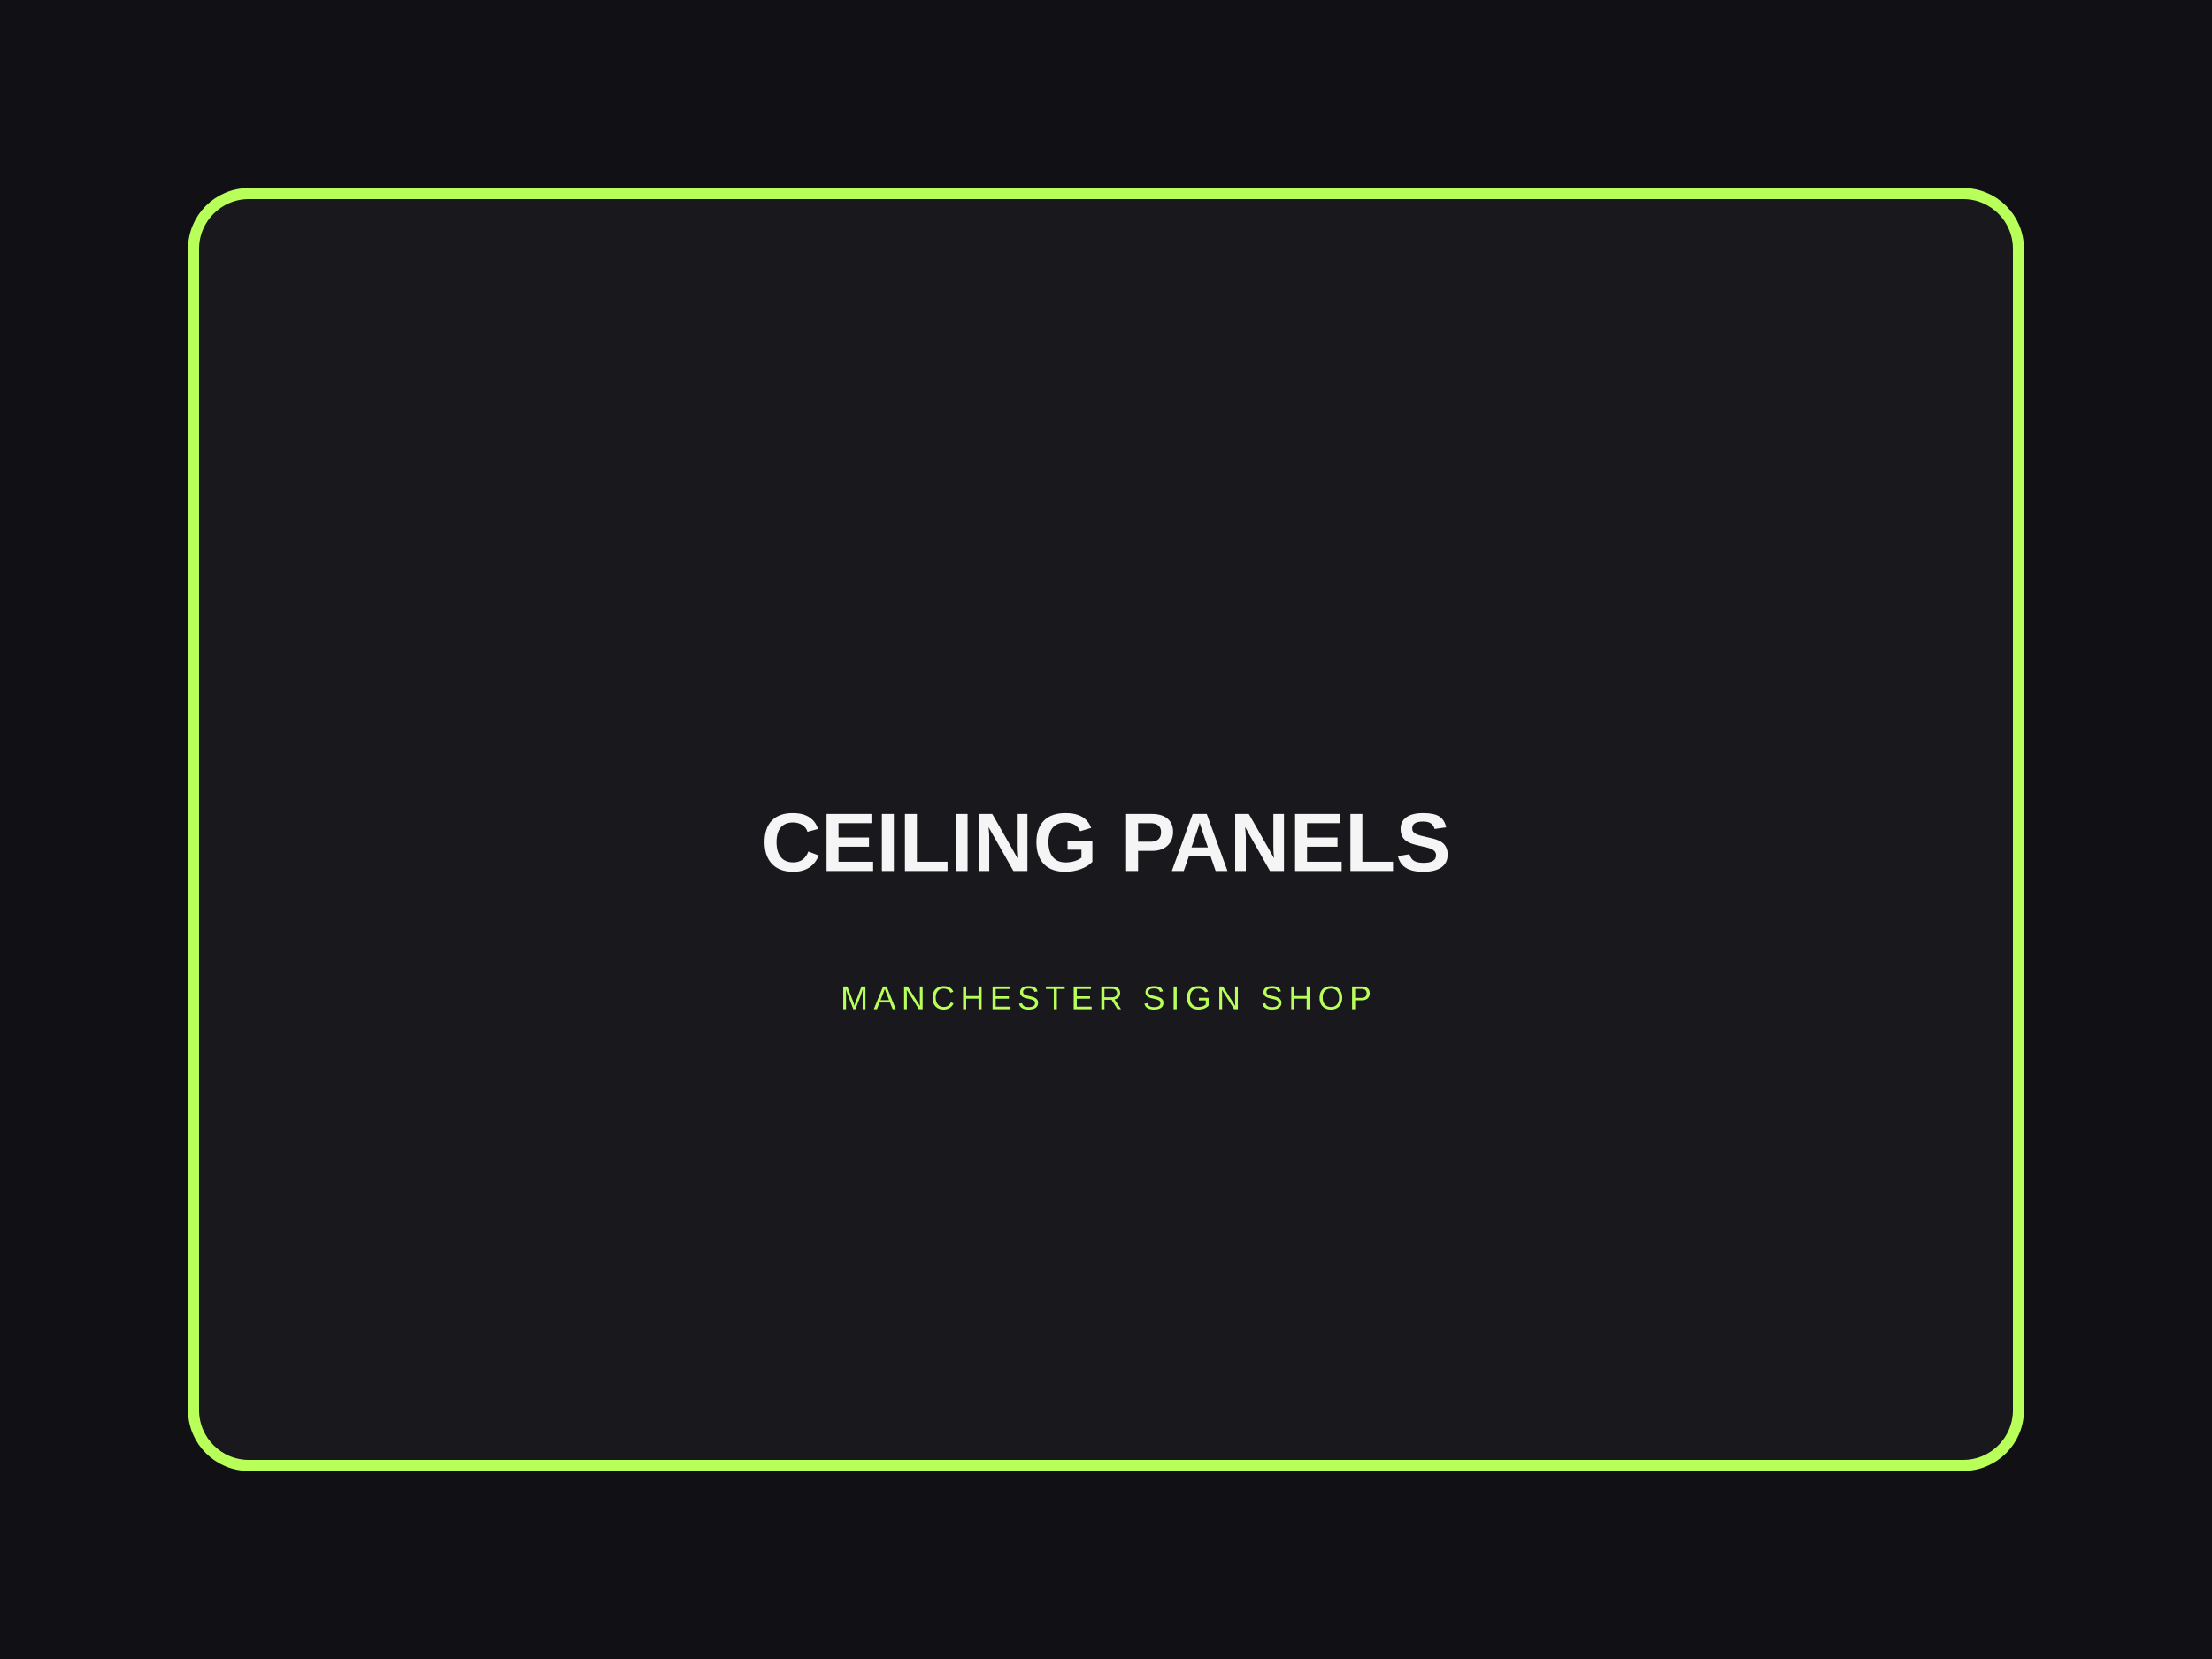
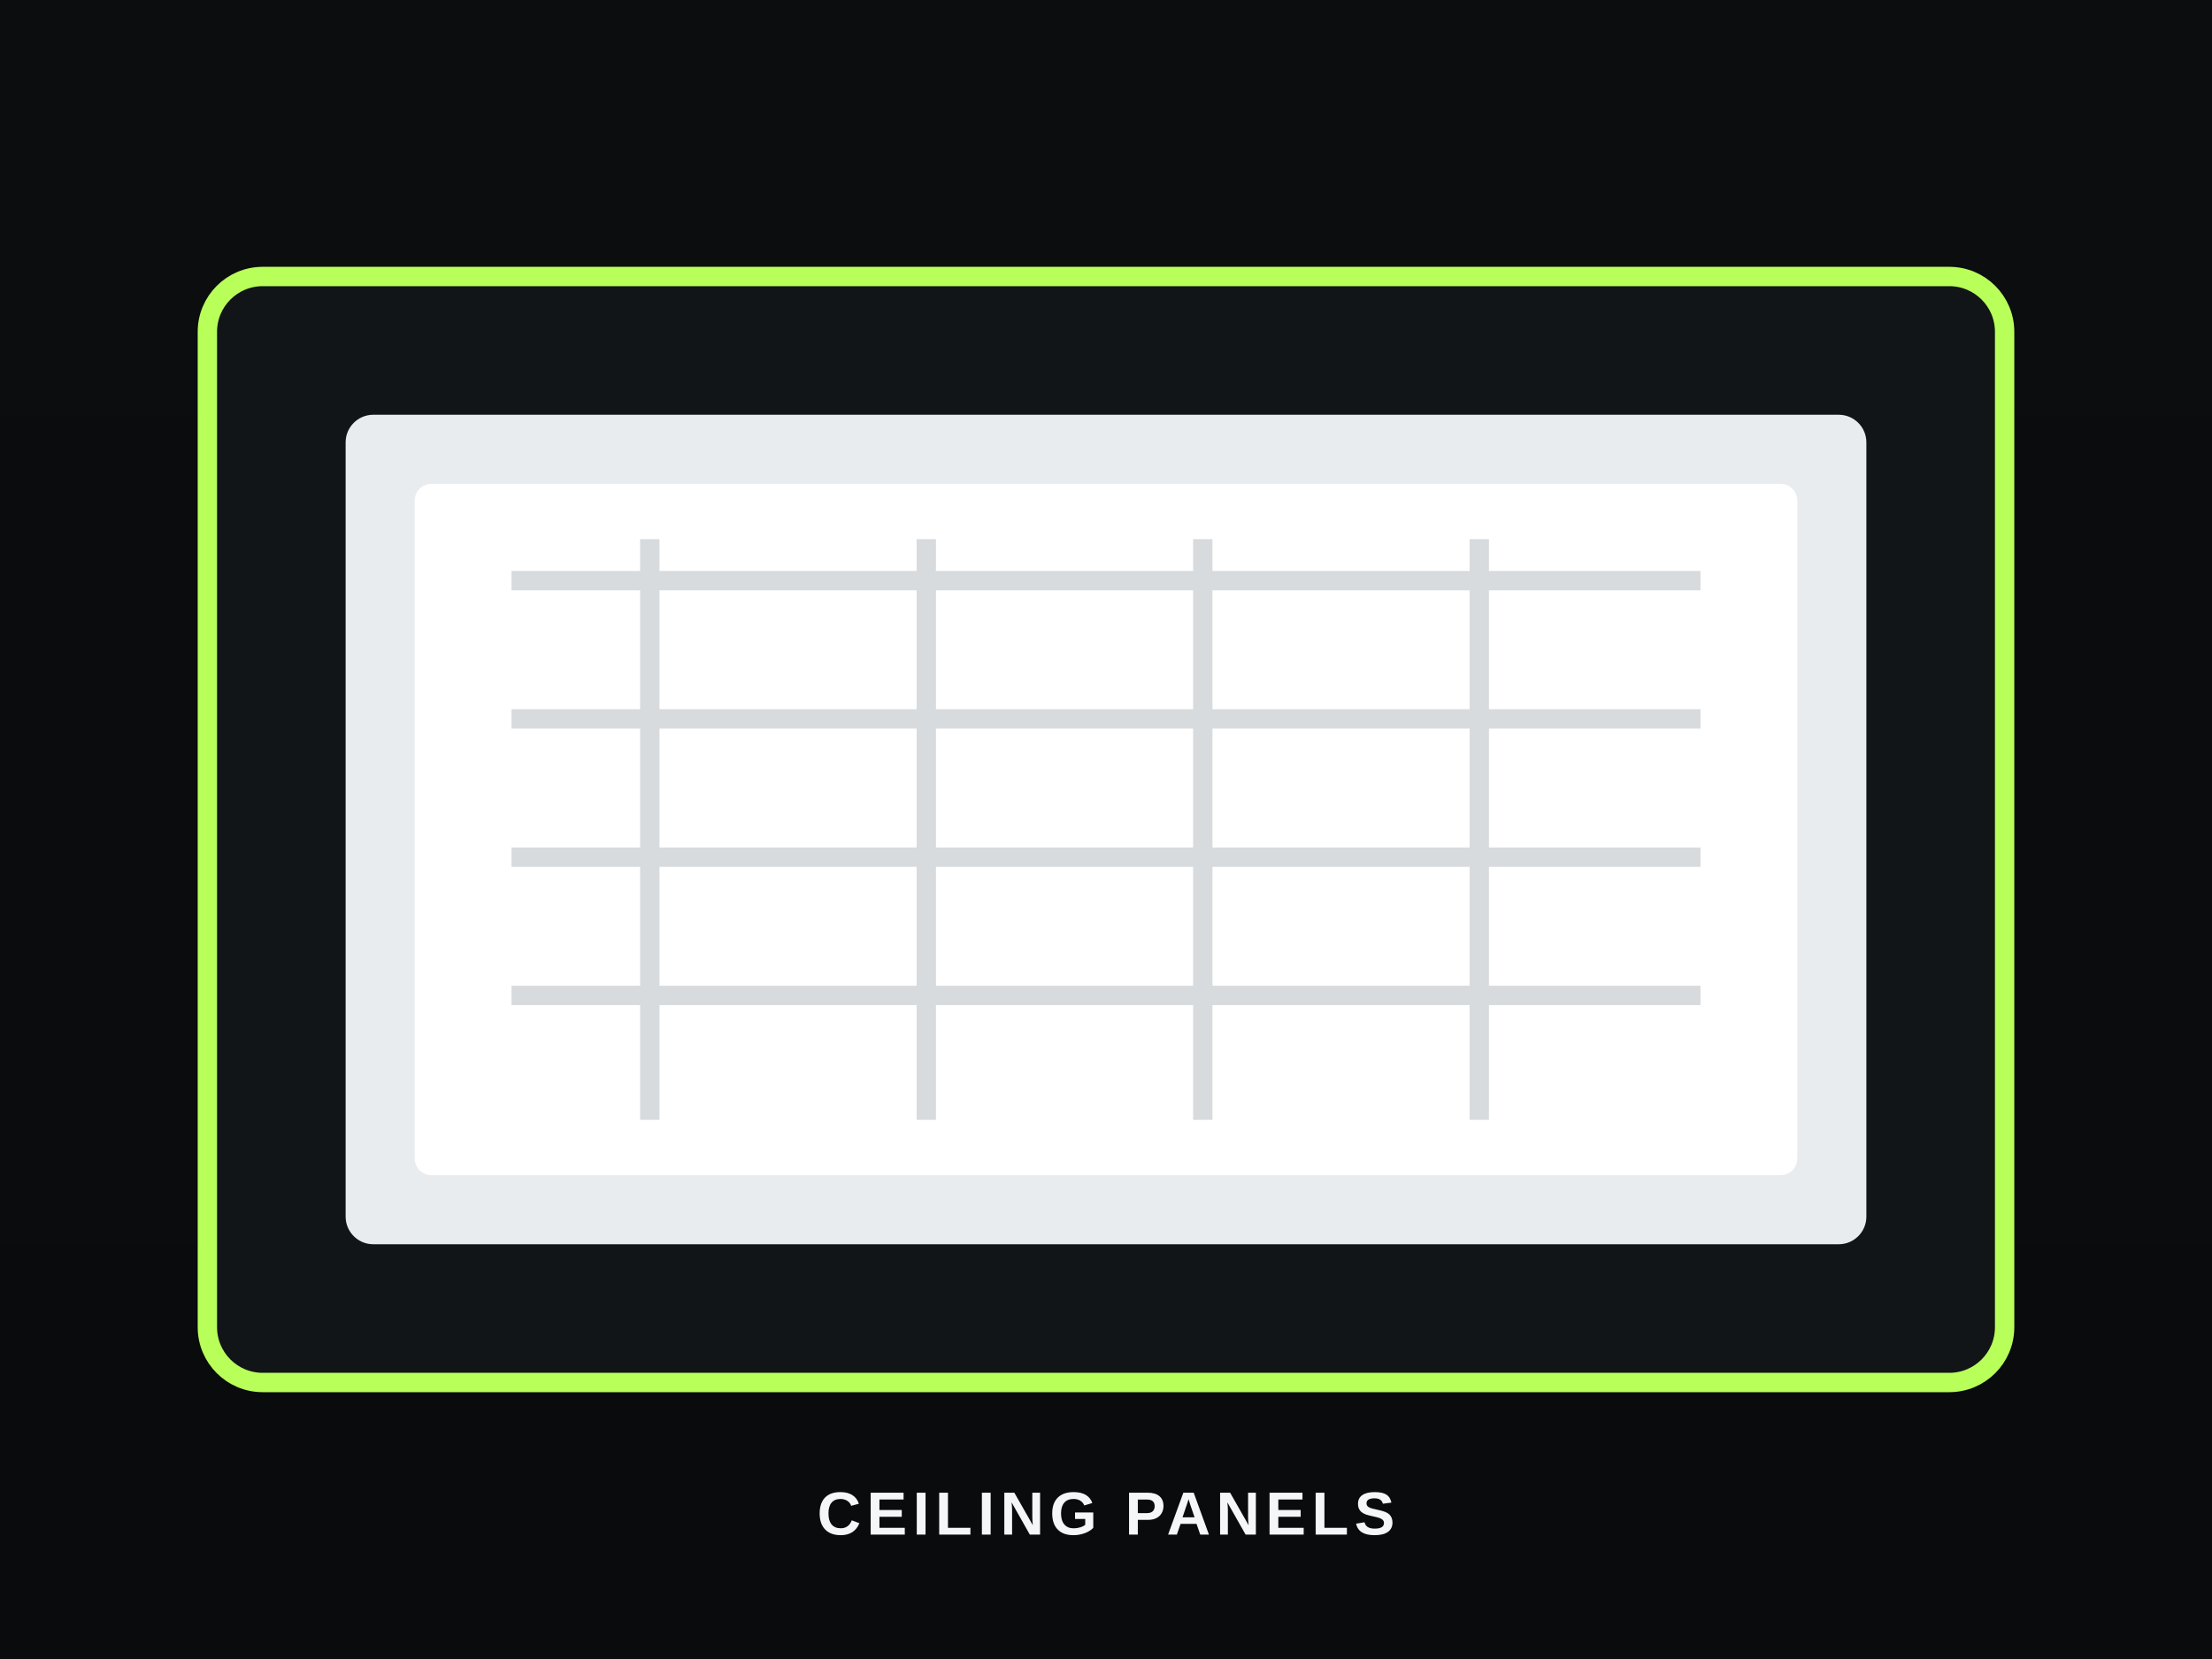
<svg xmlns="http://www.w3.org/2000/svg" viewBox="0 0 800 600">
-   <rect width="800" height="600" fill="#111115" />
-   <rect x="70" y="70" width="660" height="460" rx="20" fill="#18181d" stroke="#b8ff5a" stroke-width="4" />
-   <text x="400" y="315" text-anchor="middle" fill="#f5f5f5" font-family="Arial,Helvetica,sans-serif" font-size="30" font-weight="700">CEILING PANELS</text>
-   <text x="400" y="365" text-anchor="middle" fill="#b8ff5a" font-family="Arial,Helvetica,sans-serif" font-size="12" letter-spacing="2">MANCHESTER SIGN SHOP</text>
+   <defs>
+     <linearGradient id="bg" x1="0" y1="0" x2="0" y2="1">
+       <stop stop-color="#0b0d0f" />
+       <stop offset="1" stop-color="#090b0d" />
+     </linearGradient>
+   </defs>
+   <rect width="800" height="600" fill="url(#bg)" />
+   <rect x="75" y="100" width="650" height="400" rx="20" fill="#121518" stroke="#b8ff5a" stroke-width="7" />
+   <rect x="125" y="150" width="550" height="300" rx="10" fill="#e9ecee" />
+   <rect x="150" y="175" width="500" height="250" rx="6" fill="#fff" />
+   <path d="M185 210 H615 M185 260 H615 M185 310 H615 M185 360 H615" stroke="#d7dbdd" stroke-width="7" />
+   <path d="M235 195 V405 M335 195 V405 M435 195 V405 M535 195 V405" stroke="#d7dbdd" stroke-width="7" />
+   <text x="400" y="555" text-anchor="middle" fill="#f4f6f7" font-family="Arial,Helvetica,sans-serif" font-size="22" font-weight="700" letter-spacing="2">CEILING PANELS</text>
</svg>
